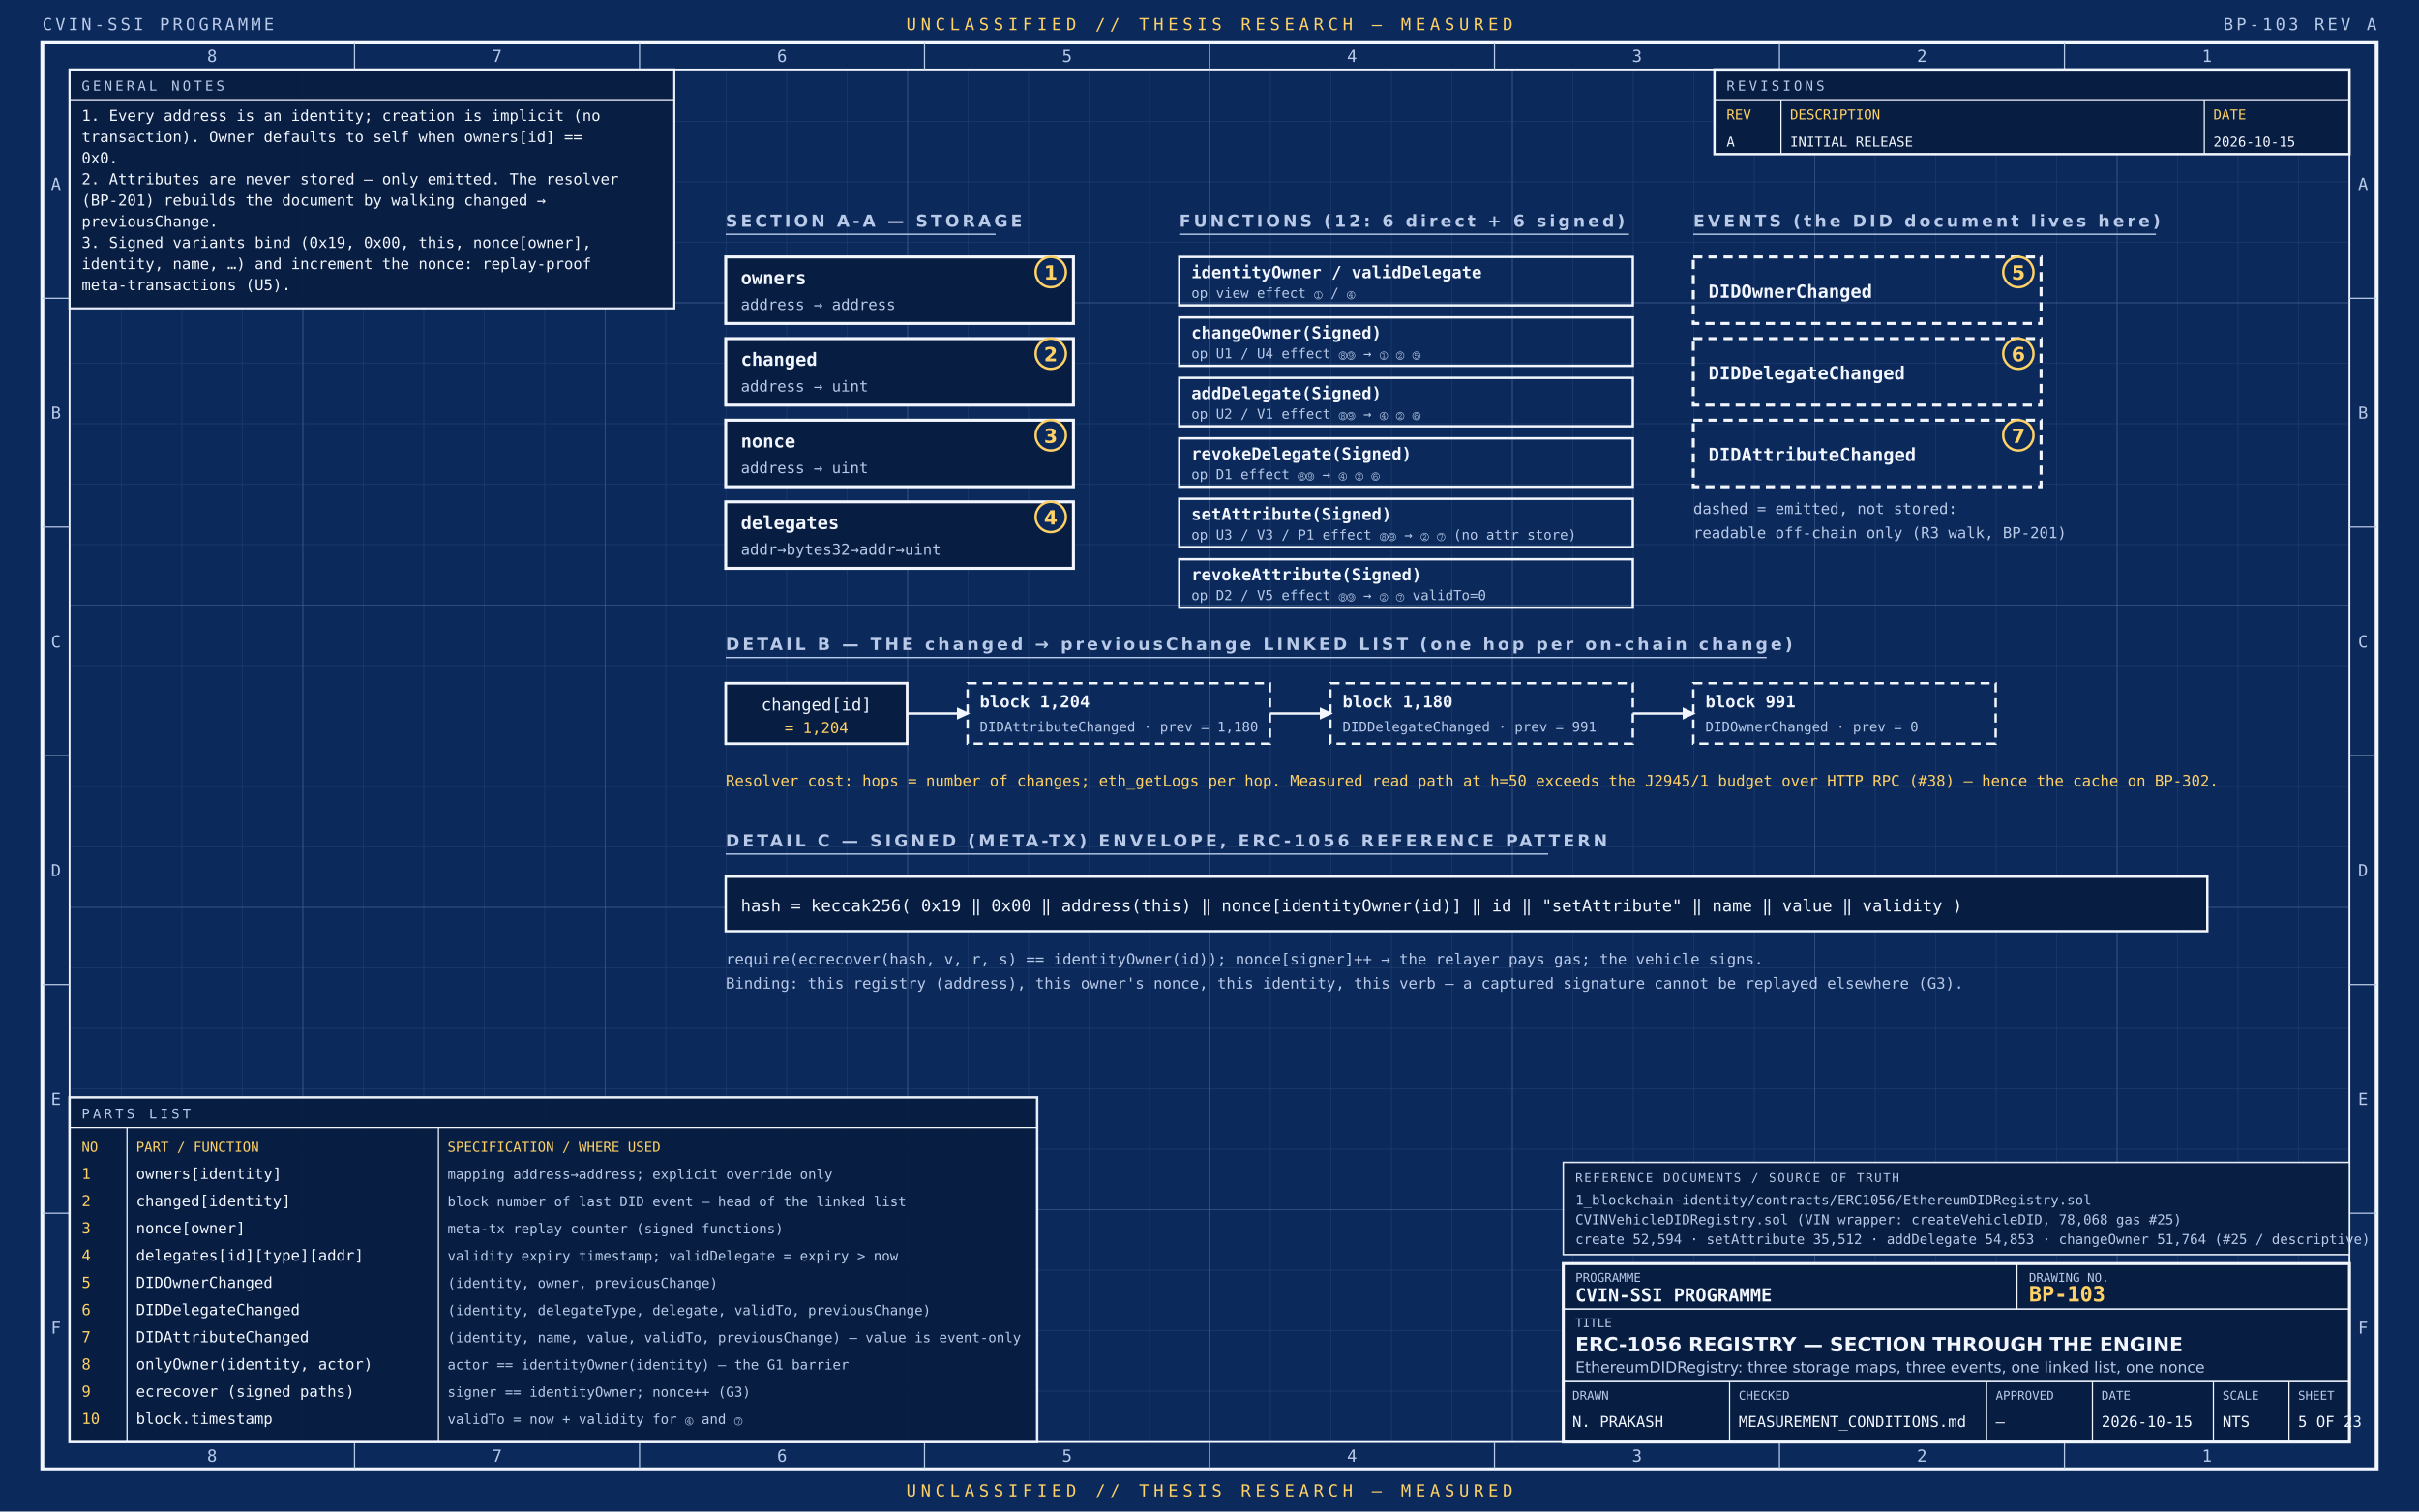
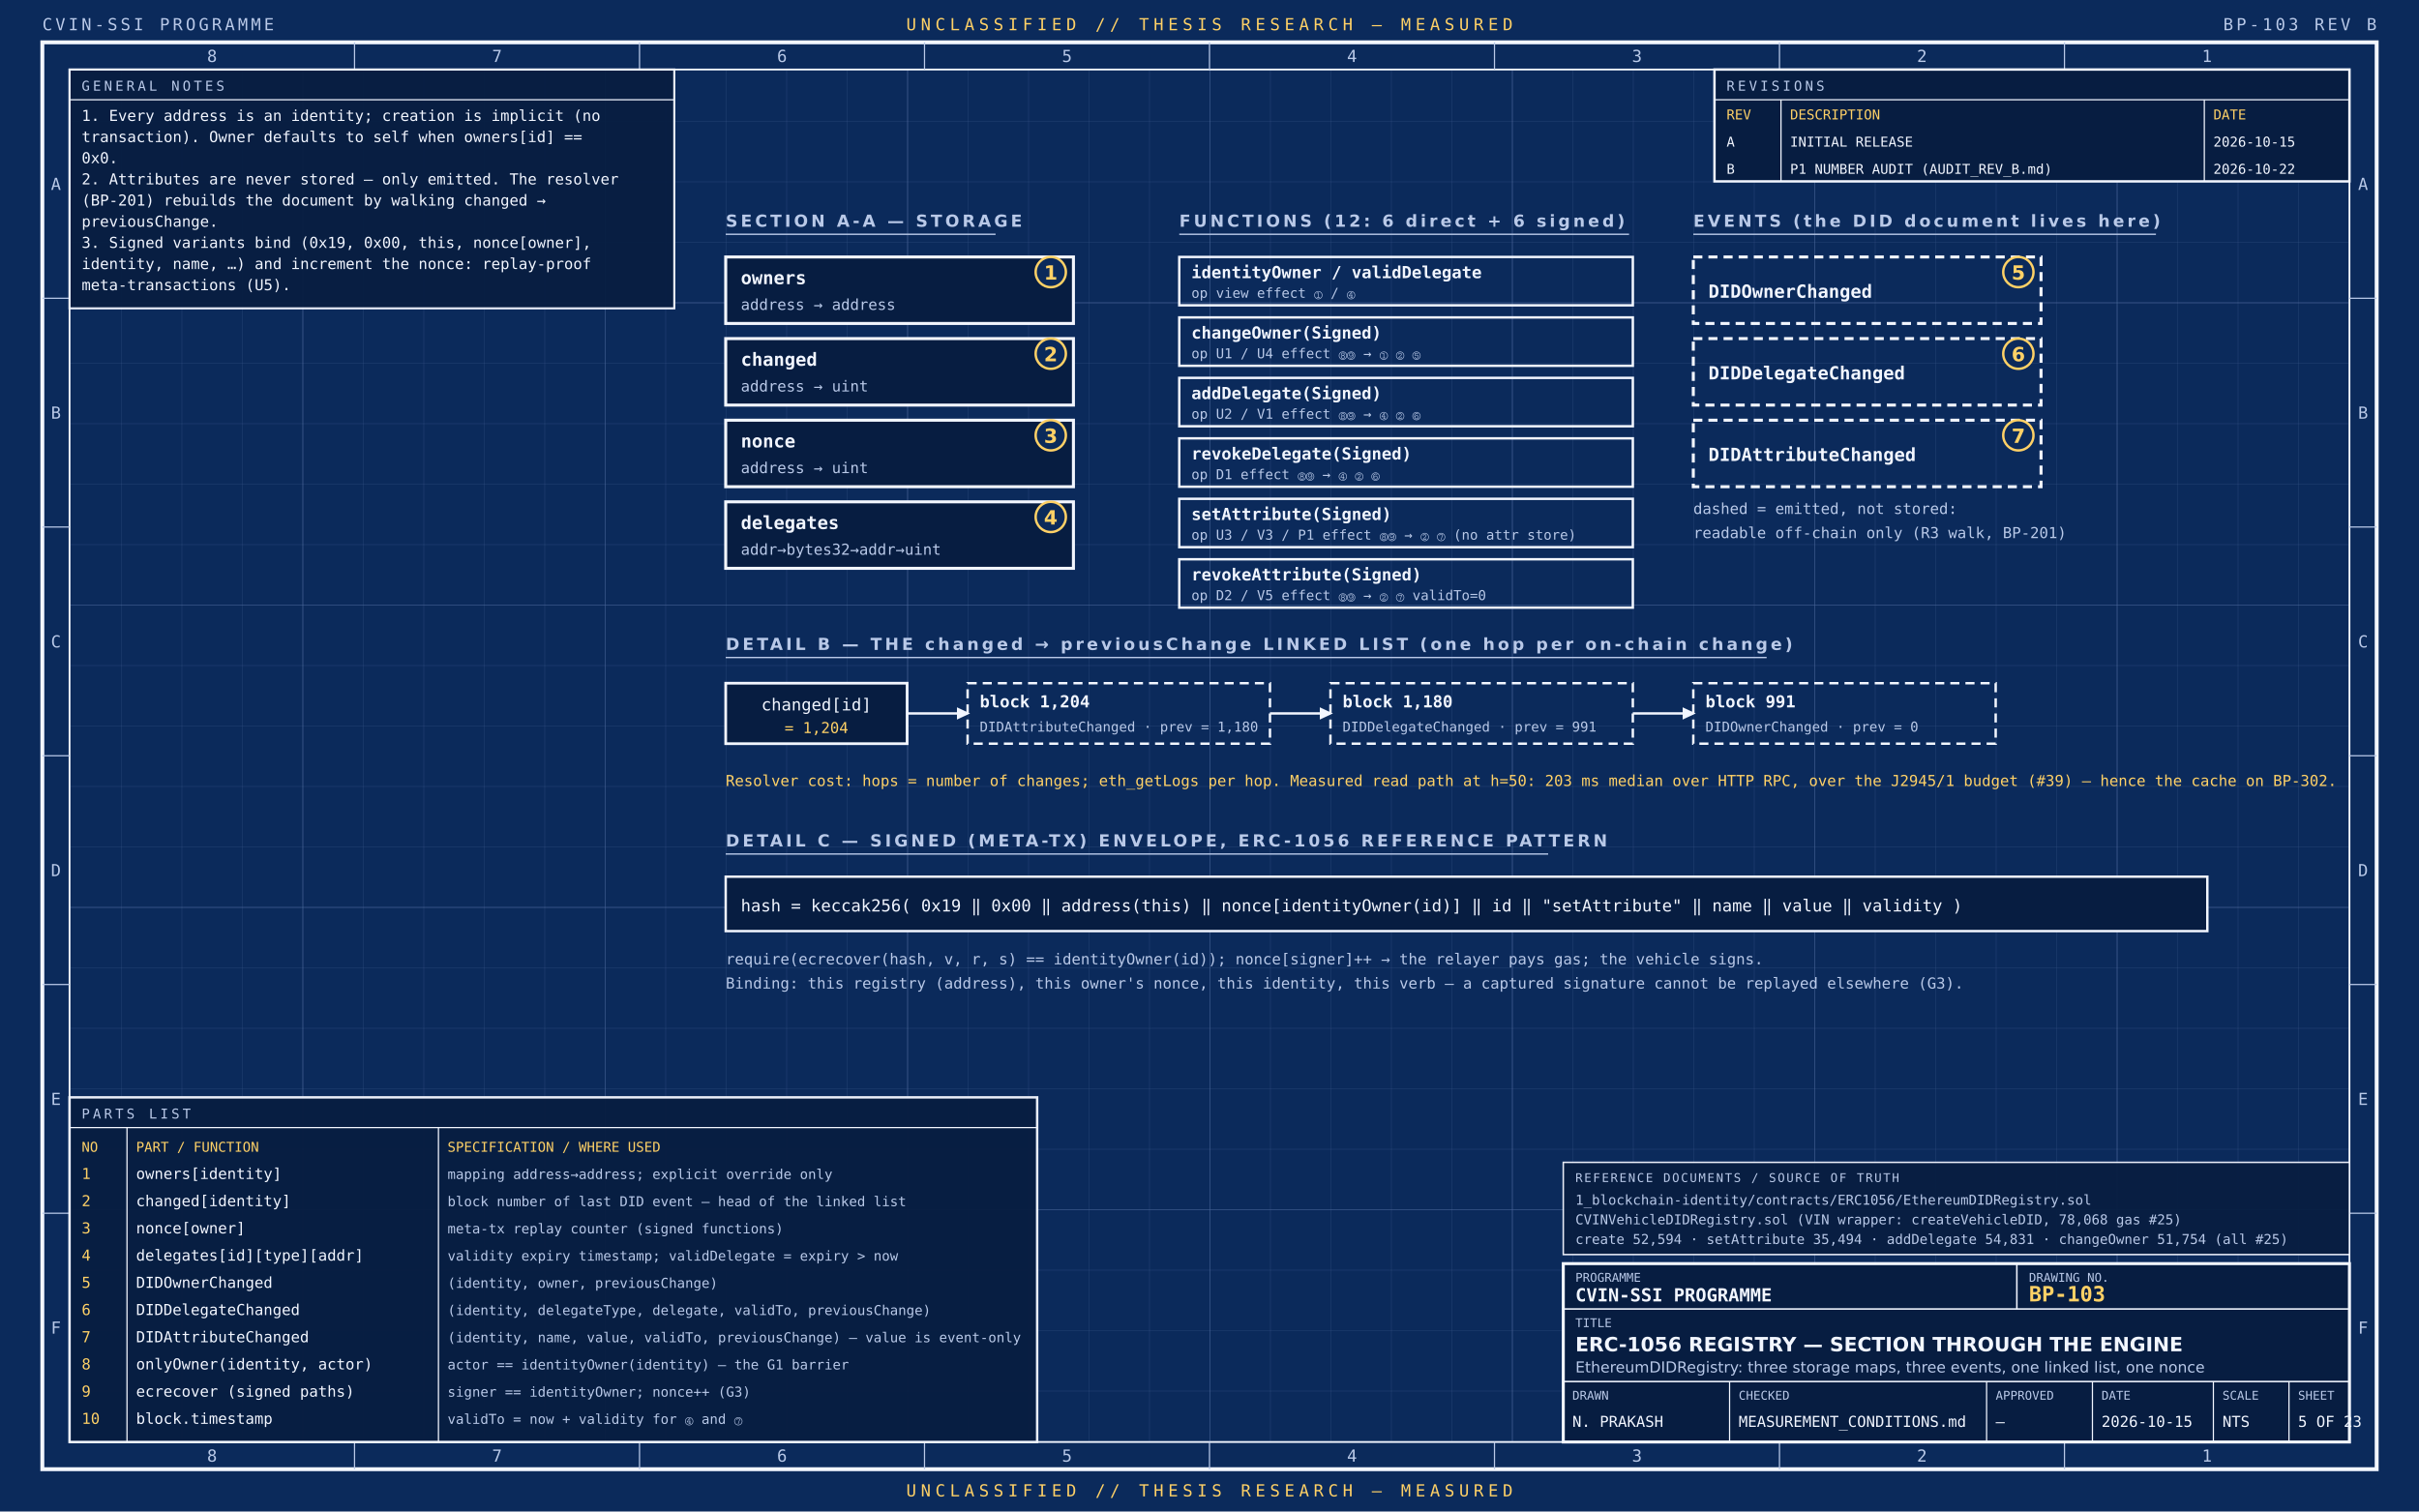
<svg xmlns="http://www.w3.org/2000/svg" width="1600" height="1000" viewBox="0 0 1600 1000">
  <defs>
    <pattern id="grid" width="40" height="40" patternUnits="userSpaceOnUse">
      <path d="M 40 0 L 0 0 0 40" fill="none" stroke="#5c78ad" stroke-width="0.35" opacity="0.55" />
    </pattern>
    <pattern id="grid2" width="200" height="200" patternUnits="userSpaceOnUse">
      <path d="M 200 0 L 0 0 0 200" fill="none" stroke="#5c78ad" stroke-width="0.7" opacity="0.6" />
    </pattern>
  </defs>
  <rect width="1600" height="1000" fill="#0b2a5b" />
  <rect x="46" y="46" width="1508" height="908" fill="url(#grid)" />
  <rect x="46" y="46" width="1508" height="908" fill="url(#grid2)" />
  <rect x="28" y="28" width="1544" height="944" fill="none" stroke="#f2f6ff" stroke-width="2.6" />
  <rect x="46" y="46" width="1508" height="908" fill="none" stroke="#f2f6ff" stroke-width="1.2" />
  <text x="140.25" y="41" font-family="DejaVu Sans Mono, Menlo, Consolas, monospace" font-size="11" fill="#b9c9e8" text-anchor="middle">8</text>
  <text x="140.25" y="967" font-family="DejaVu Sans Mono, Menlo, Consolas, monospace" font-size="11" fill="#b9c9e8" text-anchor="middle">8</text>
  <text x="328.75" y="41" font-family="DejaVu Sans Mono, Menlo, Consolas, monospace" font-size="11" fill="#b9c9e8" text-anchor="middle">7</text>
  <text x="328.75" y="967" font-family="DejaVu Sans Mono, Menlo, Consolas, monospace" font-size="11" fill="#b9c9e8" text-anchor="middle">7</text>
  <line x1="234.5" y1="28" x2="234.5" y2="46" stroke="#b9c9e8" stroke-width="0.8" />
  <line x1="234.5" y1="954" x2="234.5" y2="972" stroke="#b9c9e8" stroke-width="0.8" />
  <text x="517.25" y="41" font-family="DejaVu Sans Mono, Menlo, Consolas, monospace" font-size="11" fill="#b9c9e8" text-anchor="middle">6</text>
  <text x="517.25" y="967" font-family="DejaVu Sans Mono, Menlo, Consolas, monospace" font-size="11" fill="#b9c9e8" text-anchor="middle">6</text>
  <line x1="423.0" y1="28" x2="423.0" y2="46" stroke="#b9c9e8" stroke-width="0.8" />
  <line x1="423.0" y1="954" x2="423.0" y2="972" stroke="#b9c9e8" stroke-width="0.8" />
  <text x="705.75" y="41" font-family="DejaVu Sans Mono, Menlo, Consolas, monospace" font-size="11" fill="#b9c9e8" text-anchor="middle">5</text>
  <text x="705.75" y="967" font-family="DejaVu Sans Mono, Menlo, Consolas, monospace" font-size="11" fill="#b9c9e8" text-anchor="middle">5</text>
  <line x1="611.5" y1="28" x2="611.5" y2="46" stroke="#b9c9e8" stroke-width="0.8" />
  <line x1="611.5" y1="954" x2="611.5" y2="972" stroke="#b9c9e8" stroke-width="0.8" />
  <text x="894.25" y="41" font-family="DejaVu Sans Mono, Menlo, Consolas, monospace" font-size="11" fill="#b9c9e8" text-anchor="middle">4</text>
  <text x="894.25" y="967" font-family="DejaVu Sans Mono, Menlo, Consolas, monospace" font-size="11" fill="#b9c9e8" text-anchor="middle">4</text>
  <line x1="800.0" y1="28" x2="800.0" y2="46" stroke="#b9c9e8" stroke-width="0.8" />
  <line x1="800.0" y1="954" x2="800.0" y2="972" stroke="#b9c9e8" stroke-width="0.8" />
  <text x="1082.75" y="41" font-family="DejaVu Sans Mono, Menlo, Consolas, monospace" font-size="11" fill="#b9c9e8" text-anchor="middle">3</text>
  <text x="1082.75" y="967" font-family="DejaVu Sans Mono, Menlo, Consolas, monospace" font-size="11" fill="#b9c9e8" text-anchor="middle">3</text>
  <line x1="988.5" y1="28" x2="988.5" y2="46" stroke="#b9c9e8" stroke-width="0.8" />
  <line x1="988.5" y1="954" x2="988.5" y2="972" stroke="#b9c9e8" stroke-width="0.8" />
  <text x="1271.25" y="41" font-family="DejaVu Sans Mono, Menlo, Consolas, monospace" font-size="11" fill="#b9c9e8" text-anchor="middle">2</text>
  <text x="1271.25" y="967" font-family="DejaVu Sans Mono, Menlo, Consolas, monospace" font-size="11" fill="#b9c9e8" text-anchor="middle">2</text>
  <line x1="1177.0" y1="28" x2="1177.0" y2="46" stroke="#b9c9e8" stroke-width="0.8" />
  <line x1="1177.0" y1="954" x2="1177.0" y2="972" stroke="#b9c9e8" stroke-width="0.8" />
  <text x="1459.75" y="41" font-family="DejaVu Sans Mono, Menlo, Consolas, monospace" font-size="11" fill="#b9c9e8" text-anchor="middle">1</text>
  <text x="1459.75" y="967" font-family="DejaVu Sans Mono, Menlo, Consolas, monospace" font-size="11" fill="#b9c9e8" text-anchor="middle">1</text>
  <line x1="1365.5" y1="28" x2="1365.5" y2="46" stroke="#b9c9e8" stroke-width="0.8" />
  <line x1="1365.5" y1="954" x2="1365.5" y2="972" stroke="#b9c9e8" stroke-width="0.8" />
  <text x="37" y="125.667" font-family="DejaVu Sans Mono, Menlo, Consolas, monospace" font-size="11" fill="#b9c9e8" text-anchor="middle">A</text>
  <text x="1563" y="125.667" font-family="DejaVu Sans Mono, Menlo, Consolas, monospace" font-size="11" fill="#b9c9e8" text-anchor="middle">A</text>
  <text x="37" y="277.0" font-family="DejaVu Sans Mono, Menlo, Consolas, monospace" font-size="11" fill="#b9c9e8" text-anchor="middle">B</text>
  <text x="1563" y="277.0" font-family="DejaVu Sans Mono, Menlo, Consolas, monospace" font-size="11" fill="#b9c9e8" text-anchor="middle">B</text>
  <line x1="28" y1="197.333" x2="46" y2="197.333" stroke="#b9c9e8" stroke-width="0.8" />
  <line x1="1554" y1="197.333" x2="1572" y2="197.333" stroke="#b9c9e8" stroke-width="0.8" />
  <text x="37" y="428.333" font-family="DejaVu Sans Mono, Menlo, Consolas, monospace" font-size="11" fill="#b9c9e8" text-anchor="middle">C</text>
  <text x="1563" y="428.333" font-family="DejaVu Sans Mono, Menlo, Consolas, monospace" font-size="11" fill="#b9c9e8" text-anchor="middle">C</text>
  <line x1="28" y1="348.667" x2="46" y2="348.667" stroke="#b9c9e8" stroke-width="0.8" />
  <line x1="1554" y1="348.667" x2="1572" y2="348.667" stroke="#b9c9e8" stroke-width="0.8" />
  <text x="37" y="579.667" font-family="DejaVu Sans Mono, Menlo, Consolas, monospace" font-size="11" fill="#b9c9e8" text-anchor="middle">D</text>
  <text x="1563" y="579.667" font-family="DejaVu Sans Mono, Menlo, Consolas, monospace" font-size="11" fill="#b9c9e8" text-anchor="middle">D</text>
  <line x1="28" y1="500.0" x2="46" y2="500.0" stroke="#b9c9e8" stroke-width="0.8" />
  <line x1="1554" y1="500.0" x2="1572" y2="500.0" stroke="#b9c9e8" stroke-width="0.8" />
  <text x="37" y="731.0" font-family="DejaVu Sans Mono, Menlo, Consolas, monospace" font-size="11" fill="#b9c9e8" text-anchor="middle">E</text>
  <text x="1563" y="731.0" font-family="DejaVu Sans Mono, Menlo, Consolas, monospace" font-size="11" fill="#b9c9e8" text-anchor="middle">E</text>
  <line x1="28" y1="651.333" x2="46" y2="651.333" stroke="#b9c9e8" stroke-width="0.8" />
  <line x1="1554" y1="651.333" x2="1572" y2="651.333" stroke="#b9c9e8" stroke-width="0.8" />
  <text x="37" y="882.333" font-family="DejaVu Sans Mono, Menlo, Consolas, monospace" font-size="11" fill="#b9c9e8" text-anchor="middle">F</text>
  <text x="1563" y="882.333" font-family="DejaVu Sans Mono, Menlo, Consolas, monospace" font-size="11" fill="#b9c9e8" text-anchor="middle">F</text>
  <line x1="28" y1="802.667" x2="46" y2="802.667" stroke="#b9c9e8" stroke-width="0.8" />
  <line x1="1554" y1="802.667" x2="1572" y2="802.667" stroke="#b9c9e8" stroke-width="0.8" />
  <text x="800.0" y="20" font-family="DejaVu Sans Mono, Menlo, Consolas, monospace" font-size="11" fill="#ffd166" text-anchor="middle" letter-spacing="3">UNCLASSIFIED // THESIS RESEARCH — MEASURED</text>
  <text x="800.0" y="990" font-family="DejaVu Sans Mono, Menlo, Consolas, monospace" font-size="11" fill="#ffd166" text-anchor="middle" letter-spacing="3">UNCLASSIFIED // THESIS RESEARCH — MEASURED</text>
  <text x="28" y="20" font-family="DejaVu Sans Mono, Menlo, Consolas, monospace" font-size="11" fill="#b9c9e8" letter-spacing="2">CVIN-SSI PROGRAMME</text>
-   <text x="1572" y="20" font-family="DejaVu Sans Mono, Menlo, Consolas, monospace" font-size="11" fill="#b9c9e8" text-anchor="end" letter-spacing="2">BP-103  REV A</text>
+   <text x="1572" y="20" font-family="DejaVu Sans Mono, Menlo, Consolas, monospace" font-size="11" fill="#b9c9e8" text-anchor="end" letter-spacing="2">BP-103  REV B</text>
  <text x="480" y="150" font-family="DejaVu Sans, Helvetica, Arial, sans-serif" font-size="11" fill="#b9c9e8" text-anchor="start" font-weight="bold" opacity="1.0" letter-spacing="2">SECTION A-A — STORAGE</text>
  <line x1="480" y1="155" x2="658.5" y2="155" stroke="#b9c9e8" stroke-width="0.9" opacity="1.0" />
  <rect x="480" y="170" width="230" height="44" rx="0" fill="#071d41" stroke="#f2f6ff" stroke-width="2.0" opacity="1.0" />
  <text x="490" y="188" font-family="DejaVu Sans Mono, Menlo, Consolas, monospace" font-size="12" fill="#f2f6ff" text-anchor="start" font-weight="bold" opacity="1.0">owners</text>
  <text x="490" y="205" font-family="DejaVu Sans Mono, Menlo, Consolas, monospace" font-size="10" fill="#b9c9e8" text-anchor="start" font-weight="normal" opacity="1.0">address → address</text>
  <circle cx="695" cy="180" r="10" fill="#0b2a5b" stroke="#ffd166" stroke-width="1.6" />
  <text x="695" y="185" font-family="DejaVu Sans, Helvetica, Arial, sans-serif" font-size="13" fill="#ffd166" text-anchor="middle" font-weight="bold" opacity="1.0">1</text>
  <rect x="480" y="224" width="230" height="44" rx="0" fill="#071d41" stroke="#f2f6ff" stroke-width="2.0" opacity="1.0" />
  <text x="490" y="242" font-family="DejaVu Sans Mono, Menlo, Consolas, monospace" font-size="12" fill="#f2f6ff" text-anchor="start" font-weight="bold" opacity="1.0">changed</text>
  <text x="490" y="259" font-family="DejaVu Sans Mono, Menlo, Consolas, monospace" font-size="10" fill="#b9c9e8" text-anchor="start" font-weight="normal" opacity="1.0">address → uint</text>
  <circle cx="695" cy="234" r="10" fill="#0b2a5b" stroke="#ffd166" stroke-width="1.6" />
  <text x="695" y="239" font-family="DejaVu Sans, Helvetica, Arial, sans-serif" font-size="13" fill="#ffd166" text-anchor="middle" font-weight="bold" opacity="1.0">2</text>
  <rect x="480" y="278" width="230" height="44" rx="0" fill="#071d41" stroke="#f2f6ff" stroke-width="2.0" opacity="1.0" />
  <text x="490" y="296" font-family="DejaVu Sans Mono, Menlo, Consolas, monospace" font-size="12" fill="#f2f6ff" text-anchor="start" font-weight="bold" opacity="1.0">nonce</text>
  <text x="490" y="313" font-family="DejaVu Sans Mono, Menlo, Consolas, monospace" font-size="10" fill="#b9c9e8" text-anchor="start" font-weight="normal" opacity="1.0">address → uint</text>
  <circle cx="695" cy="288" r="10" fill="#0b2a5b" stroke="#ffd166" stroke-width="1.6" />
  <text x="695" y="293" font-family="DejaVu Sans, Helvetica, Arial, sans-serif" font-size="13" fill="#ffd166" text-anchor="middle" font-weight="bold" opacity="1.0">3</text>
  <rect x="480" y="332" width="230" height="44" rx="0" fill="#071d41" stroke="#f2f6ff" stroke-width="2.0" opacity="1.0" />
  <text x="490" y="350" font-family="DejaVu Sans Mono, Menlo, Consolas, monospace" font-size="12" fill="#f2f6ff" text-anchor="start" font-weight="bold" opacity="1.0">delegates</text>
  <text x="490" y="367" font-family="DejaVu Sans Mono, Menlo, Consolas, monospace" font-size="10" fill="#b9c9e8" text-anchor="start" font-weight="normal" opacity="1.0">addr→bytes32→addr→uint</text>
  <circle cx="695" cy="342" r="10" fill="#0b2a5b" stroke="#ffd166" stroke-width="1.6" />
  <text x="695" y="347" font-family="DejaVu Sans, Helvetica, Arial, sans-serif" font-size="13" fill="#ffd166" text-anchor="middle" font-weight="bold" opacity="1.0">4</text>
  <text x="780" y="150" font-family="DejaVu Sans, Helvetica, Arial, sans-serif" font-size="11" fill="#b9c9e8" text-anchor="start" font-weight="bold" opacity="1.0" letter-spacing="2">FUNCTIONS (12: 6 direct + 6 signed)</text>
  <line x1="780" y1="155" x2="1077.5" y2="155" stroke="#b9c9e8" stroke-width="0.9" opacity="1.0" />
  <rect x="780" y="170" width="300" height="32" rx="0" fill="none" stroke="#f2f6ff" stroke-width="1.6" opacity="1.0" />
  <text x="788" y="184" font-family="DejaVu Sans Mono, Menlo, Consolas, monospace" font-size="11" fill="#f2f6ff" text-anchor="start" font-weight="bold" opacity="1.0">identityOwner / validDelegate</text>
  <text x="788" y="197" font-family="DejaVu Sans Mono, Menlo, Consolas, monospace" font-size="9" fill="#b9c9e8" text-anchor="start" font-weight="normal" opacity="1.0">op view   effect ① / ④</text>
  <rect x="780" y="210" width="300" height="32" rx="0" fill="none" stroke="#f2f6ff" stroke-width="1.6" opacity="1.0" />
  <text x="788" y="224" font-family="DejaVu Sans Mono, Menlo, Consolas, monospace" font-size="11" fill="#f2f6ff" text-anchor="start" font-weight="bold" opacity="1.0">changeOwner(Signed)</text>
  <text x="788" y="237" font-family="DejaVu Sans Mono, Menlo, Consolas, monospace" font-size="9" fill="#b9c9e8" text-anchor="start" font-weight="normal" opacity="1.0">op U1 / U4   effect ⑧⑨ → ① ② ⑤</text>
  <rect x="780" y="250" width="300" height="32" rx="0" fill="none" stroke="#f2f6ff" stroke-width="1.6" opacity="1.0" />
  <text x="788" y="264" font-family="DejaVu Sans Mono, Menlo, Consolas, monospace" font-size="11" fill="#f2f6ff" text-anchor="start" font-weight="bold" opacity="1.0">addDelegate(Signed)</text>
  <text x="788" y="277" font-family="DejaVu Sans Mono, Menlo, Consolas, monospace" font-size="9" fill="#b9c9e8" text-anchor="start" font-weight="normal" opacity="1.0">op U2 / V1   effect ⑧⑨ → ④ ② ⑥</text>
  <rect x="780" y="290" width="300" height="32" rx="0" fill="none" stroke="#f2f6ff" stroke-width="1.6" opacity="1.0" />
  <text x="788" y="304" font-family="DejaVu Sans Mono, Menlo, Consolas, monospace" font-size="11" fill="#f2f6ff" text-anchor="start" font-weight="bold" opacity="1.0">revokeDelegate(Signed)</text>
  <text x="788" y="317" font-family="DejaVu Sans Mono, Menlo, Consolas, monospace" font-size="9" fill="#b9c9e8" text-anchor="start" font-weight="normal" opacity="1.0">op D1   effect ⑧⑨ → ④ ② ⑥</text>
  <rect x="780" y="330" width="300" height="32" rx="0" fill="none" stroke="#f2f6ff" stroke-width="1.6" opacity="1.0" />
  <text x="788" y="344" font-family="DejaVu Sans Mono, Menlo, Consolas, monospace" font-size="11" fill="#f2f6ff" text-anchor="start" font-weight="bold" opacity="1.0">setAttribute(Signed)</text>
  <text x="788" y="357" font-family="DejaVu Sans Mono, Menlo, Consolas, monospace" font-size="9" fill="#b9c9e8" text-anchor="start" font-weight="normal" opacity="1.0">op U3 / V3 / P1   effect ⑧⑨ → ② ⑦ (no attr store)</text>
  <rect x="780" y="370" width="300" height="32" rx="0" fill="none" stroke="#f2f6ff" stroke-width="1.6" opacity="1.0" />
  <text x="788" y="384" font-family="DejaVu Sans Mono, Menlo, Consolas, monospace" font-size="11" fill="#f2f6ff" text-anchor="start" font-weight="bold" opacity="1.0">revokeAttribute(Signed)</text>
  <text x="788" y="397" font-family="DejaVu Sans Mono, Menlo, Consolas, monospace" font-size="9" fill="#b9c9e8" text-anchor="start" font-weight="normal" opacity="1.0">op D2 / V5   effect ⑧⑨ → ② ⑦ validTo=0</text>
  <text x="1120" y="150" font-family="DejaVu Sans, Helvetica, Arial, sans-serif" font-size="11" fill="#b9c9e8" text-anchor="start" font-weight="bold" opacity="1.0" letter-spacing="2">EVENTS (the DID document lives here)</text>
  <line x1="1120" y1="155" x2="1426.0" y2="155" stroke="#b9c9e8" stroke-width="0.9" opacity="1.0" />
  <rect x="1120" y="170" width="230" height="44" rx="0" fill="none" stroke="#f2f6ff" stroke-width="2.0" opacity="1.0" stroke-dasharray="6,4" />
  <text x="1130" y="197" font-family="DejaVu Sans Mono, Menlo, Consolas, monospace" font-size="12" fill="#f2f6ff" text-anchor="start" font-weight="bold" opacity="1.0">DIDOwnerChanged</text>
  <circle cx="1335" cy="180" r="10" fill="#0b2a5b" stroke="#ffd166" stroke-width="1.6" />
  <text x="1335" y="185" font-family="DejaVu Sans, Helvetica, Arial, sans-serif" font-size="13" fill="#ffd166" text-anchor="middle" font-weight="bold" opacity="1.0">5</text>
  <rect x="1120" y="224" width="230" height="44" rx="0" fill="none" stroke="#f2f6ff" stroke-width="2.0" opacity="1.0" stroke-dasharray="6,4" />
  <text x="1130" y="251" font-family="DejaVu Sans Mono, Menlo, Consolas, monospace" font-size="12" fill="#f2f6ff" text-anchor="start" font-weight="bold" opacity="1.0">DIDDelegateChanged</text>
  <circle cx="1335" cy="234" r="10" fill="#0b2a5b" stroke="#ffd166" stroke-width="1.6" />
  <text x="1335" y="239" font-family="DejaVu Sans, Helvetica, Arial, sans-serif" font-size="13" fill="#ffd166" text-anchor="middle" font-weight="bold" opacity="1.0">6</text>
  <rect x="1120" y="278" width="230" height="44" rx="0" fill="none" stroke="#f2f6ff" stroke-width="2.0" opacity="1.0" stroke-dasharray="6,4" />
  <text x="1130" y="305" font-family="DejaVu Sans Mono, Menlo, Consolas, monospace" font-size="12" fill="#f2f6ff" text-anchor="start" font-weight="bold" opacity="1.0">DIDAttributeChanged</text>
  <circle cx="1335" cy="288" r="10" fill="#0b2a5b" stroke="#ffd166" stroke-width="1.6" />
  <text x="1335" y="293" font-family="DejaVu Sans, Helvetica, Arial, sans-serif" font-size="13" fill="#ffd166" text-anchor="middle" font-weight="bold" opacity="1.0">7</text>
  <text x="1120" y="340" font-family="DejaVu Sans Mono, Menlo, Consolas, monospace" font-size="10" fill="#b9c9e8" text-anchor="start" font-weight="normal" opacity="1.0">dashed = emitted, not stored:</text>
  <text x="1120" y="356" font-family="DejaVu Sans Mono, Menlo, Consolas, monospace" font-size="10" fill="#b9c9e8" text-anchor="start" font-weight="normal" opacity="1.0">readable off-chain only (R3 walk, BP-201)</text>
  <text x="480" y="430" font-family="DejaVu Sans, Helvetica, Arial, sans-serif" font-size="11" fill="#b9c9e8" text-anchor="start" font-weight="bold" opacity="1.0" letter-spacing="2">DETAIL B — THE changed → previousChange LINKED LIST (one hop per on-chain change)</text>
  <line x1="480" y1="435" x2="1168.5" y2="435" stroke="#b9c9e8" stroke-width="0.9" opacity="1.0" />
  <rect x="480" y="452" width="120" height="40" rx="0" fill="#071d41" stroke="#f2f6ff" stroke-width="1.8" opacity="1.0" />
  <text x="540" y="470" font-family="DejaVu Sans Mono, Menlo, Consolas, monospace" font-size="11" fill="#f2f6ff" text-anchor="middle" font-weight="normal" opacity="1.0">changed[id]</text>
  <text x="540" y="485" font-family="DejaVu Sans Mono, Menlo, Consolas, monospace" font-size="10" fill="#ffd166" text-anchor="middle" font-weight="normal" opacity="1.0">= 1,204</text>
  <rect x="640" y="452" width="200" height="40" rx="0" fill="none" stroke="#f2f6ff" stroke-width="1.6" opacity="1.0" stroke-dasharray="6,4" />
  <text x="648" y="468" font-family="DejaVu Sans Mono, Menlo, Consolas, monospace" font-size="11" fill="#f2f6ff" text-anchor="start" font-weight="bold" opacity="1.0">block 1,204</text>
  <text x="648" y="484" font-family="DejaVu Sans Mono, Menlo, Consolas, monospace" font-size="9" fill="#b9c9e8" text-anchor="start" font-weight="normal" opacity="1.0">DIDAttributeChanged · prev = 1,180</text>
  <line x1="600" y1="472" x2="640" y2="472" stroke="#f2f6ff" stroke-width="1.6" opacity="1.0" />
  <polygon points="633.656,474.958 640,472 633.656,469.042" fill="#f2f6ff" stroke="#f2f6ff" stroke-width="1.4" />
  <rect x="880" y="452" width="200" height="40" rx="0" fill="none" stroke="#f2f6ff" stroke-width="1.6" opacity="1.0" stroke-dasharray="6,4" />
  <text x="888" y="468" font-family="DejaVu Sans Mono, Menlo, Consolas, monospace" font-size="11" fill="#f2f6ff" text-anchor="start" font-weight="bold" opacity="1.0">block 1,180</text>
  <text x="888" y="484" font-family="DejaVu Sans Mono, Menlo, Consolas, monospace" font-size="9" fill="#b9c9e8" text-anchor="start" font-weight="normal" opacity="1.0">DIDDelegateChanged · prev = 991</text>
  <line x1="840" y1="472" x2="880" y2="472" stroke="#f2f6ff" stroke-width="1.6" opacity="1.0" />
  <polygon points="873.656,474.958 880,472 873.656,469.042" fill="#f2f6ff" stroke="#f2f6ff" stroke-width="1.4" />
  <rect x="1120" y="452" width="200" height="40" rx="0" fill="none" stroke="#f2f6ff" stroke-width="1.6" opacity="1.0" stroke-dasharray="6,4" />
  <text x="1128" y="468" font-family="DejaVu Sans Mono, Menlo, Consolas, monospace" font-size="11" fill="#f2f6ff" text-anchor="start" font-weight="bold" opacity="1.0">block 991</text>
  <text x="1128" y="484" font-family="DejaVu Sans Mono, Menlo, Consolas, monospace" font-size="9" fill="#b9c9e8" text-anchor="start" font-weight="normal" opacity="1.0">DIDOwnerChanged · prev = 0</text>
  <line x1="1080" y1="472" x2="1120" y2="472" stroke="#f2f6ff" stroke-width="1.6" opacity="1.0" />
  <polygon points="1113.656,474.958 1120,472 1113.656,469.042" fill="#f2f6ff" stroke="#f2f6ff" stroke-width="1.4" />
-   <text x="480" y="520" font-family="DejaVu Sans Mono, Menlo, Consolas, monospace" font-size="10" fill="#ffd166" text-anchor="start" font-weight="normal" opacity="1.0">Resolver cost: hops = number of changes; eth_getLogs per hop. Measured read path at h=50 exceeds the J2945/1 budget over HTTP RPC (#38) — hence the cache on BP-302.</text>
+   <text x="480" y="520" font-family="DejaVu Sans Mono, Menlo, Consolas, monospace" font-size="10" fill="#ffd166" text-anchor="start" font-weight="normal" opacity="1.0">Resolver cost: hops = number of changes; eth_getLogs per hop. Measured read path at h=50: 203 ms median over HTTP RPC, over the J2945/1 budget (#39) — hence the cache on BP-302.</text>
  <text x="480" y="560" font-family="DejaVu Sans, Helvetica, Arial, sans-serif" font-size="11" fill="#b9c9e8" text-anchor="start" font-weight="bold" opacity="1.0" letter-spacing="2">DETAIL C — SIGNED (META-TX) ENVELOPE, ERC-1056 REFERENCE PATTERN</text>
  <line x1="480" y1="565" x2="1024.0" y2="565" stroke="#b9c9e8" stroke-width="0.9" opacity="1.0" />
  <rect x="480" y="580" width="980" height="36" rx="0" fill="#071d41" stroke="#f2f6ff" stroke-width="1.6" opacity="1.0" />
  <text x="490" y="603" font-family="DejaVu Sans Mono, Menlo, Consolas, monospace" font-size="11" fill="#f2f6ff" text-anchor="start" font-weight="normal" opacity="1.0">hash = keccak256( 0x19 ‖ 0x00 ‖ address(this) ‖ nonce[identityOwner(id)] ‖ id ‖ "setAttribute" ‖ name ‖ value ‖ validity )</text>
  <text x="480" y="638" font-family="DejaVu Sans Mono, Menlo, Consolas, monospace" font-size="10" fill="#b9c9e8" text-anchor="start" font-weight="normal" opacity="1.0">require(ecrecover(hash, v, r, s) == identityOwner(id)); nonce[signer]++   →  the relayer pays gas; the vehicle signs.</text>
  <text x="480" y="654" font-family="DejaVu Sans Mono, Menlo, Consolas, monospace" font-size="10" fill="#b9c9e8" text-anchor="start" font-weight="normal" opacity="1.0">Binding: this registry (address), this owner's nonce, this identity, this verb — a captured signature cannot be replayed elsewhere (G3).</text>
  <rect x="46" y="46" width="400" height="158" rx="0" fill="#071d41" stroke="#f2f6ff" stroke-width="1.4" opacity="0.95" />
  <text x="54" y="60" font-family="DejaVu Sans Mono, Menlo, Consolas, monospace" font-size="9" fill="#b9c9e8" text-anchor="start" font-weight="normal" opacity="1.0" letter-spacing="2">GENERAL NOTES</text>
  <line x1="46" y1="66" x2="446" y2="66" stroke="#f2f6ff" stroke-width="0.8" opacity="1.0" />
  <text x="54" y="80" font-family="DejaVu Sans Mono, Menlo, Consolas, monospace" font-size="10" fill="#f2f6ff" text-anchor="start" font-weight="normal" opacity="1.0">1. Every address is an identity; creation is implicit (no</text>
  <text x="54" y="94" font-family="DejaVu Sans Mono, Menlo, Consolas, monospace" font-size="10" fill="#f2f6ff" text-anchor="start" font-weight="normal" opacity="1.0">   transaction). Owner defaults to self when owners[id] ==</text>
  <text x="54" y="108" font-family="DejaVu Sans Mono, Menlo, Consolas, monospace" font-size="10" fill="#f2f6ff" text-anchor="start" font-weight="normal" opacity="1.0">   0x0.</text>
  <text x="54" y="122" font-family="DejaVu Sans Mono, Menlo, Consolas, monospace" font-size="10" fill="#f2f6ff" text-anchor="start" font-weight="normal" opacity="1.0">2. Attributes are never stored — only emitted. The resolver</text>
  <text x="54" y="136" font-family="DejaVu Sans Mono, Menlo, Consolas, monospace" font-size="10" fill="#f2f6ff" text-anchor="start" font-weight="normal" opacity="1.0">   (BP-201) rebuilds the document by walking changed →</text>
  <text x="54" y="150" font-family="DejaVu Sans Mono, Menlo, Consolas, monospace" font-size="10" fill="#f2f6ff" text-anchor="start" font-weight="normal" opacity="1.0">   previousChange.</text>
  <text x="54" y="164" font-family="DejaVu Sans Mono, Menlo, Consolas, monospace" font-size="10" fill="#f2f6ff" text-anchor="start" font-weight="normal" opacity="1.0">3. Signed variants bind (0x19, 0x00, this, nonce[owner],</text>
  <text x="54" y="178" font-family="DejaVu Sans Mono, Menlo, Consolas, monospace" font-size="10" fill="#f2f6ff" text-anchor="start" font-weight="normal" opacity="1.0">   identity, name, …) and increment the nonce: replay-proof</text>
  <text x="54" y="192" font-family="DejaVu Sans Mono, Menlo, Consolas, monospace" font-size="10" fill="#f2f6ff" text-anchor="start" font-weight="normal" opacity="1.0">   meta-transactions (U5).</text>
-   <rect x="1134" y="46" width="420" height="56" rx="0" fill="#071d41" stroke="#f2f6ff" stroke-width="1.6" opacity="1.0" />
+   <rect x="1134" y="46" width="420" height="74" rx="0" fill="#071d41" stroke="#f2f6ff" stroke-width="1.6" opacity="1.0" />
  <text x="1142" y="60" font-family="DejaVu Sans Mono, Menlo, Consolas, monospace" font-size="9" fill="#b9c9e8" text-anchor="start" font-weight="normal" opacity="1.0" letter-spacing="2">REVISIONS</text>
  <line x1="1134" y1="66" x2="1554" y2="66" stroke="#f2f6ff" stroke-width="0.8" opacity="1.0" />
  <text x="1142" y="79" font-family="DejaVu Sans Mono, Menlo, Consolas, monospace" font-size="9" fill="#ffd166" text-anchor="start" font-weight="normal" opacity="1.0">REV</text>
  <text x="1184" y="79" font-family="DejaVu Sans Mono, Menlo, Consolas, monospace" font-size="9" fill="#ffd166" text-anchor="start" font-weight="normal" opacity="1.0">DESCRIPTION</text>
  <text x="1464" y="79" font-family="DejaVu Sans Mono, Menlo, Consolas, monospace" font-size="9" fill="#ffd166" text-anchor="start" font-weight="normal" opacity="1.0">DATE</text>
  <text x="1142" y="97" font-family="DejaVu Sans Mono, Menlo, Consolas, monospace" font-size="9" fill="#f2f6ff" text-anchor="start" font-weight="normal" opacity="1.0">A</text>
  <text x="1184" y="97" font-family="DejaVu Sans Mono, Menlo, Consolas, monospace" font-size="9" fill="#f2f6ff" text-anchor="start" font-weight="normal" opacity="1.0">INITIAL RELEASE</text>
  <text x="1464" y="97" font-family="DejaVu Sans Mono, Menlo, Consolas, monospace" font-size="9" fill="#f2f6ff" text-anchor="start" font-weight="normal" opacity="1.0">2026-10-15</text>
-   <line x1="1178" y1="66" x2="1178" y2="102" stroke="#f2f6ff" stroke-width="0.8" opacity="1.0" />
-   <line x1="1458" y1="66" x2="1458" y2="102" stroke="#f2f6ff" stroke-width="0.8" opacity="1.0" />
+   <text x="1142" y="115" font-family="DejaVu Sans Mono, Menlo, Consolas, monospace" font-size="9" fill="#f2f6ff" text-anchor="start" font-weight="normal" opacity="1.0">B</text>
+   <text x="1184" y="115" font-family="DejaVu Sans Mono, Menlo, Consolas, monospace" font-size="9" fill="#f2f6ff" text-anchor="start" font-weight="normal" opacity="1.0">P1 NUMBER AUDIT (AUDIT_REV_B.md)</text>
+   <text x="1464" y="115" font-family="DejaVu Sans Mono, Menlo, Consolas, monospace" font-size="9" fill="#f2f6ff" text-anchor="start" font-weight="normal" opacity="1.0">2026-10-22</text>
+   <line x1="1178" y1="66" x2="1178" y2="120" stroke="#f2f6ff" stroke-width="0.8" opacity="1.0" />
+   <line x1="1458" y1="66" x2="1458" y2="120" stroke="#f2f6ff" stroke-width="0.8" opacity="1.0" />
  <rect x="46" y="726" width="640" height="228" rx="0" fill="#071d41" stroke="#f2f6ff" stroke-width="1.6" opacity="0.96" />
  <text x="54" y="740" font-family="DejaVu Sans Mono, Menlo, Consolas, monospace" font-size="9" fill="#b9c9e8" text-anchor="start" font-weight="normal" opacity="1.0" letter-spacing="2">PARTS LIST</text>
  <line x1="46" y1="746" x2="686" y2="746" stroke="#f2f6ff" stroke-width="0.8" opacity="1.0" />
  <text x="54" y="762" font-family="DejaVu Sans Mono, Menlo, Consolas, monospace" font-size="9" fill="#ffd166" text-anchor="start" font-weight="normal" opacity="1.0">NO</text>
  <text x="90" y="762" font-family="DejaVu Sans Mono, Menlo, Consolas, monospace" font-size="9" fill="#ffd166" text-anchor="start" font-weight="normal" opacity="1.0">PART / FUNCTION</text>
  <text x="296" y="762" font-family="DejaVu Sans Mono, Menlo, Consolas, monospace" font-size="9" fill="#ffd166" text-anchor="start" font-weight="normal" opacity="1.0">SPECIFICATION / WHERE USED</text>
  <text x="54" y="780" font-family="DejaVu Sans Mono, Menlo, Consolas, monospace" font-size="10" fill="#ffd166" text-anchor="start" font-weight="normal" opacity="1.0">1</text>
  <text x="90" y="780" font-family="DejaVu Sans Mono, Menlo, Consolas, monospace" font-size="10" fill="#f2f6ff" text-anchor="start" font-weight="normal" opacity="1.0">owners[identity]</text>
  <text x="296" y="780" font-family="DejaVu Sans Mono, Menlo, Consolas, monospace" font-size="9" fill="#b9c9e8" text-anchor="start" font-weight="normal" opacity="1.0">mapping address→address; explicit override only</text>
  <text x="54" y="798" font-family="DejaVu Sans Mono, Menlo, Consolas, monospace" font-size="10" fill="#ffd166" text-anchor="start" font-weight="normal" opacity="1.0">2</text>
  <text x="90" y="798" font-family="DejaVu Sans Mono, Menlo, Consolas, monospace" font-size="10" fill="#f2f6ff" text-anchor="start" font-weight="normal" opacity="1.0">changed[identity]</text>
  <text x="296" y="798" font-family="DejaVu Sans Mono, Menlo, Consolas, monospace" font-size="9" fill="#b9c9e8" text-anchor="start" font-weight="normal" opacity="1.0">block number of last DID event — head of the linked list</text>
  <text x="54" y="816" font-family="DejaVu Sans Mono, Menlo, Consolas, monospace" font-size="10" fill="#ffd166" text-anchor="start" font-weight="normal" opacity="1.0">3</text>
  <text x="90" y="816" font-family="DejaVu Sans Mono, Menlo, Consolas, monospace" font-size="10" fill="#f2f6ff" text-anchor="start" font-weight="normal" opacity="1.0">nonce[owner]</text>
  <text x="296" y="816" font-family="DejaVu Sans Mono, Menlo, Consolas, monospace" font-size="9" fill="#b9c9e8" text-anchor="start" font-weight="normal" opacity="1.0">meta-tx replay counter (signed functions)</text>
  <text x="54" y="834" font-family="DejaVu Sans Mono, Menlo, Consolas, monospace" font-size="10" fill="#ffd166" text-anchor="start" font-weight="normal" opacity="1.0">4</text>
  <text x="90" y="834" font-family="DejaVu Sans Mono, Menlo, Consolas, monospace" font-size="10" fill="#f2f6ff" text-anchor="start" font-weight="normal" opacity="1.0">delegates[id][type][addr]</text>
  <text x="296" y="834" font-family="DejaVu Sans Mono, Menlo, Consolas, monospace" font-size="9" fill="#b9c9e8" text-anchor="start" font-weight="normal" opacity="1.0">validity expiry timestamp; validDelegate = expiry &gt; now</text>
  <text x="54" y="852" font-family="DejaVu Sans Mono, Menlo, Consolas, monospace" font-size="10" fill="#ffd166" text-anchor="start" font-weight="normal" opacity="1.0">5</text>
  <text x="90" y="852" font-family="DejaVu Sans Mono, Menlo, Consolas, monospace" font-size="10" fill="#f2f6ff" text-anchor="start" font-weight="normal" opacity="1.0">DIDOwnerChanged</text>
  <text x="296" y="852" font-family="DejaVu Sans Mono, Menlo, Consolas, monospace" font-size="9" fill="#b9c9e8" text-anchor="start" font-weight="normal" opacity="1.0">(identity, owner, previousChange)</text>
  <text x="54" y="870" font-family="DejaVu Sans Mono, Menlo, Consolas, monospace" font-size="10" fill="#ffd166" text-anchor="start" font-weight="normal" opacity="1.0">6</text>
  <text x="90" y="870" font-family="DejaVu Sans Mono, Menlo, Consolas, monospace" font-size="10" fill="#f2f6ff" text-anchor="start" font-weight="normal" opacity="1.0">DIDDelegateChanged</text>
  <text x="296" y="870" font-family="DejaVu Sans Mono, Menlo, Consolas, monospace" font-size="9" fill="#b9c9e8" text-anchor="start" font-weight="normal" opacity="1.0">(identity, delegateType, delegate, validTo, previousChange)</text>
  <text x="54" y="888" font-family="DejaVu Sans Mono, Menlo, Consolas, monospace" font-size="10" fill="#ffd166" text-anchor="start" font-weight="normal" opacity="1.0">7</text>
  <text x="90" y="888" font-family="DejaVu Sans Mono, Menlo, Consolas, monospace" font-size="10" fill="#f2f6ff" text-anchor="start" font-weight="normal" opacity="1.0">DIDAttributeChanged</text>
  <text x="296" y="888" font-family="DejaVu Sans Mono, Menlo, Consolas, monospace" font-size="9" fill="#b9c9e8" text-anchor="start" font-weight="normal" opacity="1.0">(identity, name, value, validTo, previousChange) — value is event-only</text>
  <text x="54" y="906" font-family="DejaVu Sans Mono, Menlo, Consolas, monospace" font-size="10" fill="#ffd166" text-anchor="start" font-weight="normal" opacity="1.0">8</text>
  <text x="90" y="906" font-family="DejaVu Sans Mono, Menlo, Consolas, monospace" font-size="10" fill="#f2f6ff" text-anchor="start" font-weight="normal" opacity="1.0">onlyOwner(identity, actor)</text>
  <text x="296" y="906" font-family="DejaVu Sans Mono, Menlo, Consolas, monospace" font-size="9" fill="#b9c9e8" text-anchor="start" font-weight="normal" opacity="1.0">actor == identityOwner(identity) — the G1 barrier</text>
  <text x="54" y="924" font-family="DejaVu Sans Mono, Menlo, Consolas, monospace" font-size="10" fill="#ffd166" text-anchor="start" font-weight="normal" opacity="1.0">9</text>
  <text x="90" y="924" font-family="DejaVu Sans Mono, Menlo, Consolas, monospace" font-size="10" fill="#f2f6ff" text-anchor="start" font-weight="normal" opacity="1.0">ecrecover (signed paths)</text>
  <text x="296" y="924" font-family="DejaVu Sans Mono, Menlo, Consolas, monospace" font-size="9" fill="#b9c9e8" text-anchor="start" font-weight="normal" opacity="1.0">signer == identityOwner; nonce++ (G3)</text>
  <text x="54" y="942" font-family="DejaVu Sans Mono, Menlo, Consolas, monospace" font-size="10" fill="#ffd166" text-anchor="start" font-weight="normal" opacity="1.0">10</text>
  <text x="90" y="942" font-family="DejaVu Sans Mono, Menlo, Consolas, monospace" font-size="10" fill="#f2f6ff" text-anchor="start" font-weight="normal" opacity="1.0">block.timestamp</text>
  <text x="296" y="942" font-family="DejaVu Sans Mono, Menlo, Consolas, monospace" font-size="9" fill="#b9c9e8" text-anchor="start" font-weight="normal" opacity="1.0">validTo = now + validity for ④ and ⑦</text>
  <line x1="84" y1="746" x2="84" y2="954" stroke="#f2f6ff" stroke-width="0.8" opacity="1.0" />
  <line x1="290" y1="746" x2="290" y2="954" stroke="#f2f6ff" stroke-width="0.8" opacity="1.0" />
  <rect x="1034" y="769" width="520" height="61" rx="0" fill="#071d41" stroke="#f2f6ff" stroke-width="1.0" opacity="0.95" />
  <text x="1042" y="782" font-family="DejaVu Sans Mono, Menlo, Consolas, monospace" font-size="8" fill="#b9c9e8" text-anchor="start" font-weight="normal" opacity="1.0" letter-spacing="1">REFERENCE DOCUMENTS / SOURCE OF TRUTH</text>
  <text x="1042" y="797" font-family="DejaVu Sans Mono, Menlo, Consolas, monospace" font-size="9" fill="#b9c9e8" text-anchor="start" font-weight="normal" opacity="1.0">1_blockchain-identity/contracts/ERC1056/EthereumDIDRegistry.sol</text>
  <text x="1042" y="810" font-family="DejaVu Sans Mono, Menlo, Consolas, monospace" font-size="9" fill="#b9c9e8" text-anchor="start" font-weight="normal" opacity="1.0">CVINVehicleDIDRegistry.sol (VIN wrapper: createVehicleDID, 78,068 gas #25)</text>
-   <text x="1042" y="823" font-family="DejaVu Sans Mono, Menlo, Consolas, monospace" font-size="9" fill="#b9c9e8" text-anchor="start" font-weight="normal" opacity="1.0">create 52,594 · setAttribute 35,512 · addDelegate 54,853 · changeOwner 51,764 (#25 / descriptive)</text>
+   <text x="1042" y="823" font-family="DejaVu Sans Mono, Menlo, Consolas, monospace" font-size="9" fill="#b9c9e8" text-anchor="start" font-weight="normal" opacity="1.0">create 52,594 · setAttribute 35,494 · addDelegate 54,831 · changeOwner 51,754 (all #25)</text>
  <rect x="1034" y="836" width="520" height="118" rx="0" fill="#071d41" stroke="#f2f6ff" stroke-width="2.0" opacity="1.0" />
  <line x1="1034" y1="866" x2="1554" y2="866" stroke="#f2f6ff" stroke-width="1.0" opacity="1.0" />
  <line x1="1034" y1="914" x2="1554" y2="914" stroke="#f2f6ff" stroke-width="1.0" opacity="1.0" />
  <line x1="1334" y1="836" x2="1334" y2="866" stroke="#f2f6ff" stroke-width="1.0" opacity="1.0" />
  <text x="1042" y="848" font-family="DejaVu Sans Mono, Menlo, Consolas, monospace" font-size="8" fill="#b9c9e8" text-anchor="start" font-weight="normal" opacity="1.0">PROGRAMME</text>
  <text x="1042" y="861" font-family="DejaVu Sans Mono, Menlo, Consolas, monospace" font-size="12" fill="#f2f6ff" text-anchor="start" font-weight="bold" opacity="1.0">CVIN-SSI PROGRAMME</text>
  <text x="1342" y="848" font-family="DejaVu Sans Mono, Menlo, Consolas, monospace" font-size="8" fill="#b9c9e8" text-anchor="start" font-weight="normal" opacity="1.0">DRAWING NO.</text>
  <text x="1342" y="861" font-family="DejaVu Sans Mono, Menlo, Consolas, monospace" font-size="14" fill="#ffd166" text-anchor="start" font-weight="bold" opacity="1.0">BP-103</text>
  <text x="1042" y="878" font-family="DejaVu Sans Mono, Menlo, Consolas, monospace" font-size="8" fill="#b9c9e8" text-anchor="start" font-weight="normal" opacity="1.0">TITLE</text>
  <text x="1042" y="894" font-family="DejaVu Sans, Helvetica, Arial, sans-serif" font-size="13" fill="#f2f6ff" text-anchor="start" font-weight="bold" opacity="1.0">ERC-1056 REGISTRY — SECTION THROUGH THE ENGINE</text>
  <text x="1042" y="908" font-family="DejaVu Sans, Helvetica, Arial, sans-serif" font-size="10" fill="#b9c9e8" text-anchor="start" font-weight="normal" opacity="1.0">EthereumDIDRegistry: three storage maps, three events, one linked list, one nonce</text>
  <text x="1040" y="926" font-family="DejaVu Sans Mono, Menlo, Consolas, monospace" font-size="8" fill="#b9c9e8" text-anchor="start" font-weight="normal" opacity="1.0">DRAWN</text>
  <text x="1040" y="944" font-family="DejaVu Sans Mono, Menlo, Consolas, monospace" font-size="10" fill="#f2f6ff" text-anchor="start" font-weight="normal" opacity="1.0">N. PRAKASH</text>
  <line x1="1144" y1="914" x2="1144" y2="954" stroke="#f2f6ff" stroke-width="0.8" opacity="1.0" />
  <text x="1150" y="926" font-family="DejaVu Sans Mono, Menlo, Consolas, monospace" font-size="8" fill="#b9c9e8" text-anchor="start" font-weight="normal" opacity="1.0">CHECKED</text>
  <text x="1150" y="944" font-family="DejaVu Sans Mono, Menlo, Consolas, monospace" font-size="10" fill="#f2f6ff" text-anchor="start" font-weight="normal" opacity="1.0">MEASUREMENT_CONDITIONS.md</text>
  <line x1="1314" y1="914" x2="1314" y2="954" stroke="#f2f6ff" stroke-width="0.8" opacity="1.0" />
  <text x="1320" y="926" font-family="DejaVu Sans Mono, Menlo, Consolas, monospace" font-size="8" fill="#b9c9e8" text-anchor="start" font-weight="normal" opacity="1.0">APPROVED</text>
  <text x="1320" y="944" font-family="DejaVu Sans Mono, Menlo, Consolas, monospace" font-size="10" fill="#f2f6ff" text-anchor="start" font-weight="normal" opacity="1.0">—</text>
  <line x1="1384" y1="914" x2="1384" y2="954" stroke="#f2f6ff" stroke-width="0.8" opacity="1.0" />
  <text x="1390" y="926" font-family="DejaVu Sans Mono, Menlo, Consolas, monospace" font-size="8" fill="#b9c9e8" text-anchor="start" font-weight="normal" opacity="1.0">DATE</text>
  <text x="1390" y="944" font-family="DejaVu Sans Mono, Menlo, Consolas, monospace" font-size="10" fill="#f2f6ff" text-anchor="start" font-weight="normal" opacity="1.0">2026-10-15</text>
  <line x1="1464" y1="914" x2="1464" y2="954" stroke="#f2f6ff" stroke-width="0.8" opacity="1.0" />
  <text x="1470" y="926" font-family="DejaVu Sans Mono, Menlo, Consolas, monospace" font-size="8" fill="#b9c9e8" text-anchor="start" font-weight="normal" opacity="1.0">SCALE</text>
  <text x="1470" y="944" font-family="DejaVu Sans Mono, Menlo, Consolas, monospace" font-size="10" fill="#f2f6ff" text-anchor="start" font-weight="normal" opacity="1.0">NTS</text>
  <line x1="1514" y1="914" x2="1514" y2="954" stroke="#f2f6ff" stroke-width="0.8" opacity="1.0" />
  <text x="1520" y="926" font-family="DejaVu Sans Mono, Menlo, Consolas, monospace" font-size="8" fill="#b9c9e8" text-anchor="start" font-weight="normal" opacity="1.0">SHEET</text>
  <text x="1520" y="944" font-family="DejaVu Sans Mono, Menlo, Consolas, monospace" font-size="10" fill="#f2f6ff" text-anchor="start" font-weight="normal" opacity="1.0">5 OF 23</text>
  <line x1="1554" y1="914" x2="1554" y2="954" stroke="#f2f6ff" stroke-width="0.8" opacity="1.0" />
</svg>
